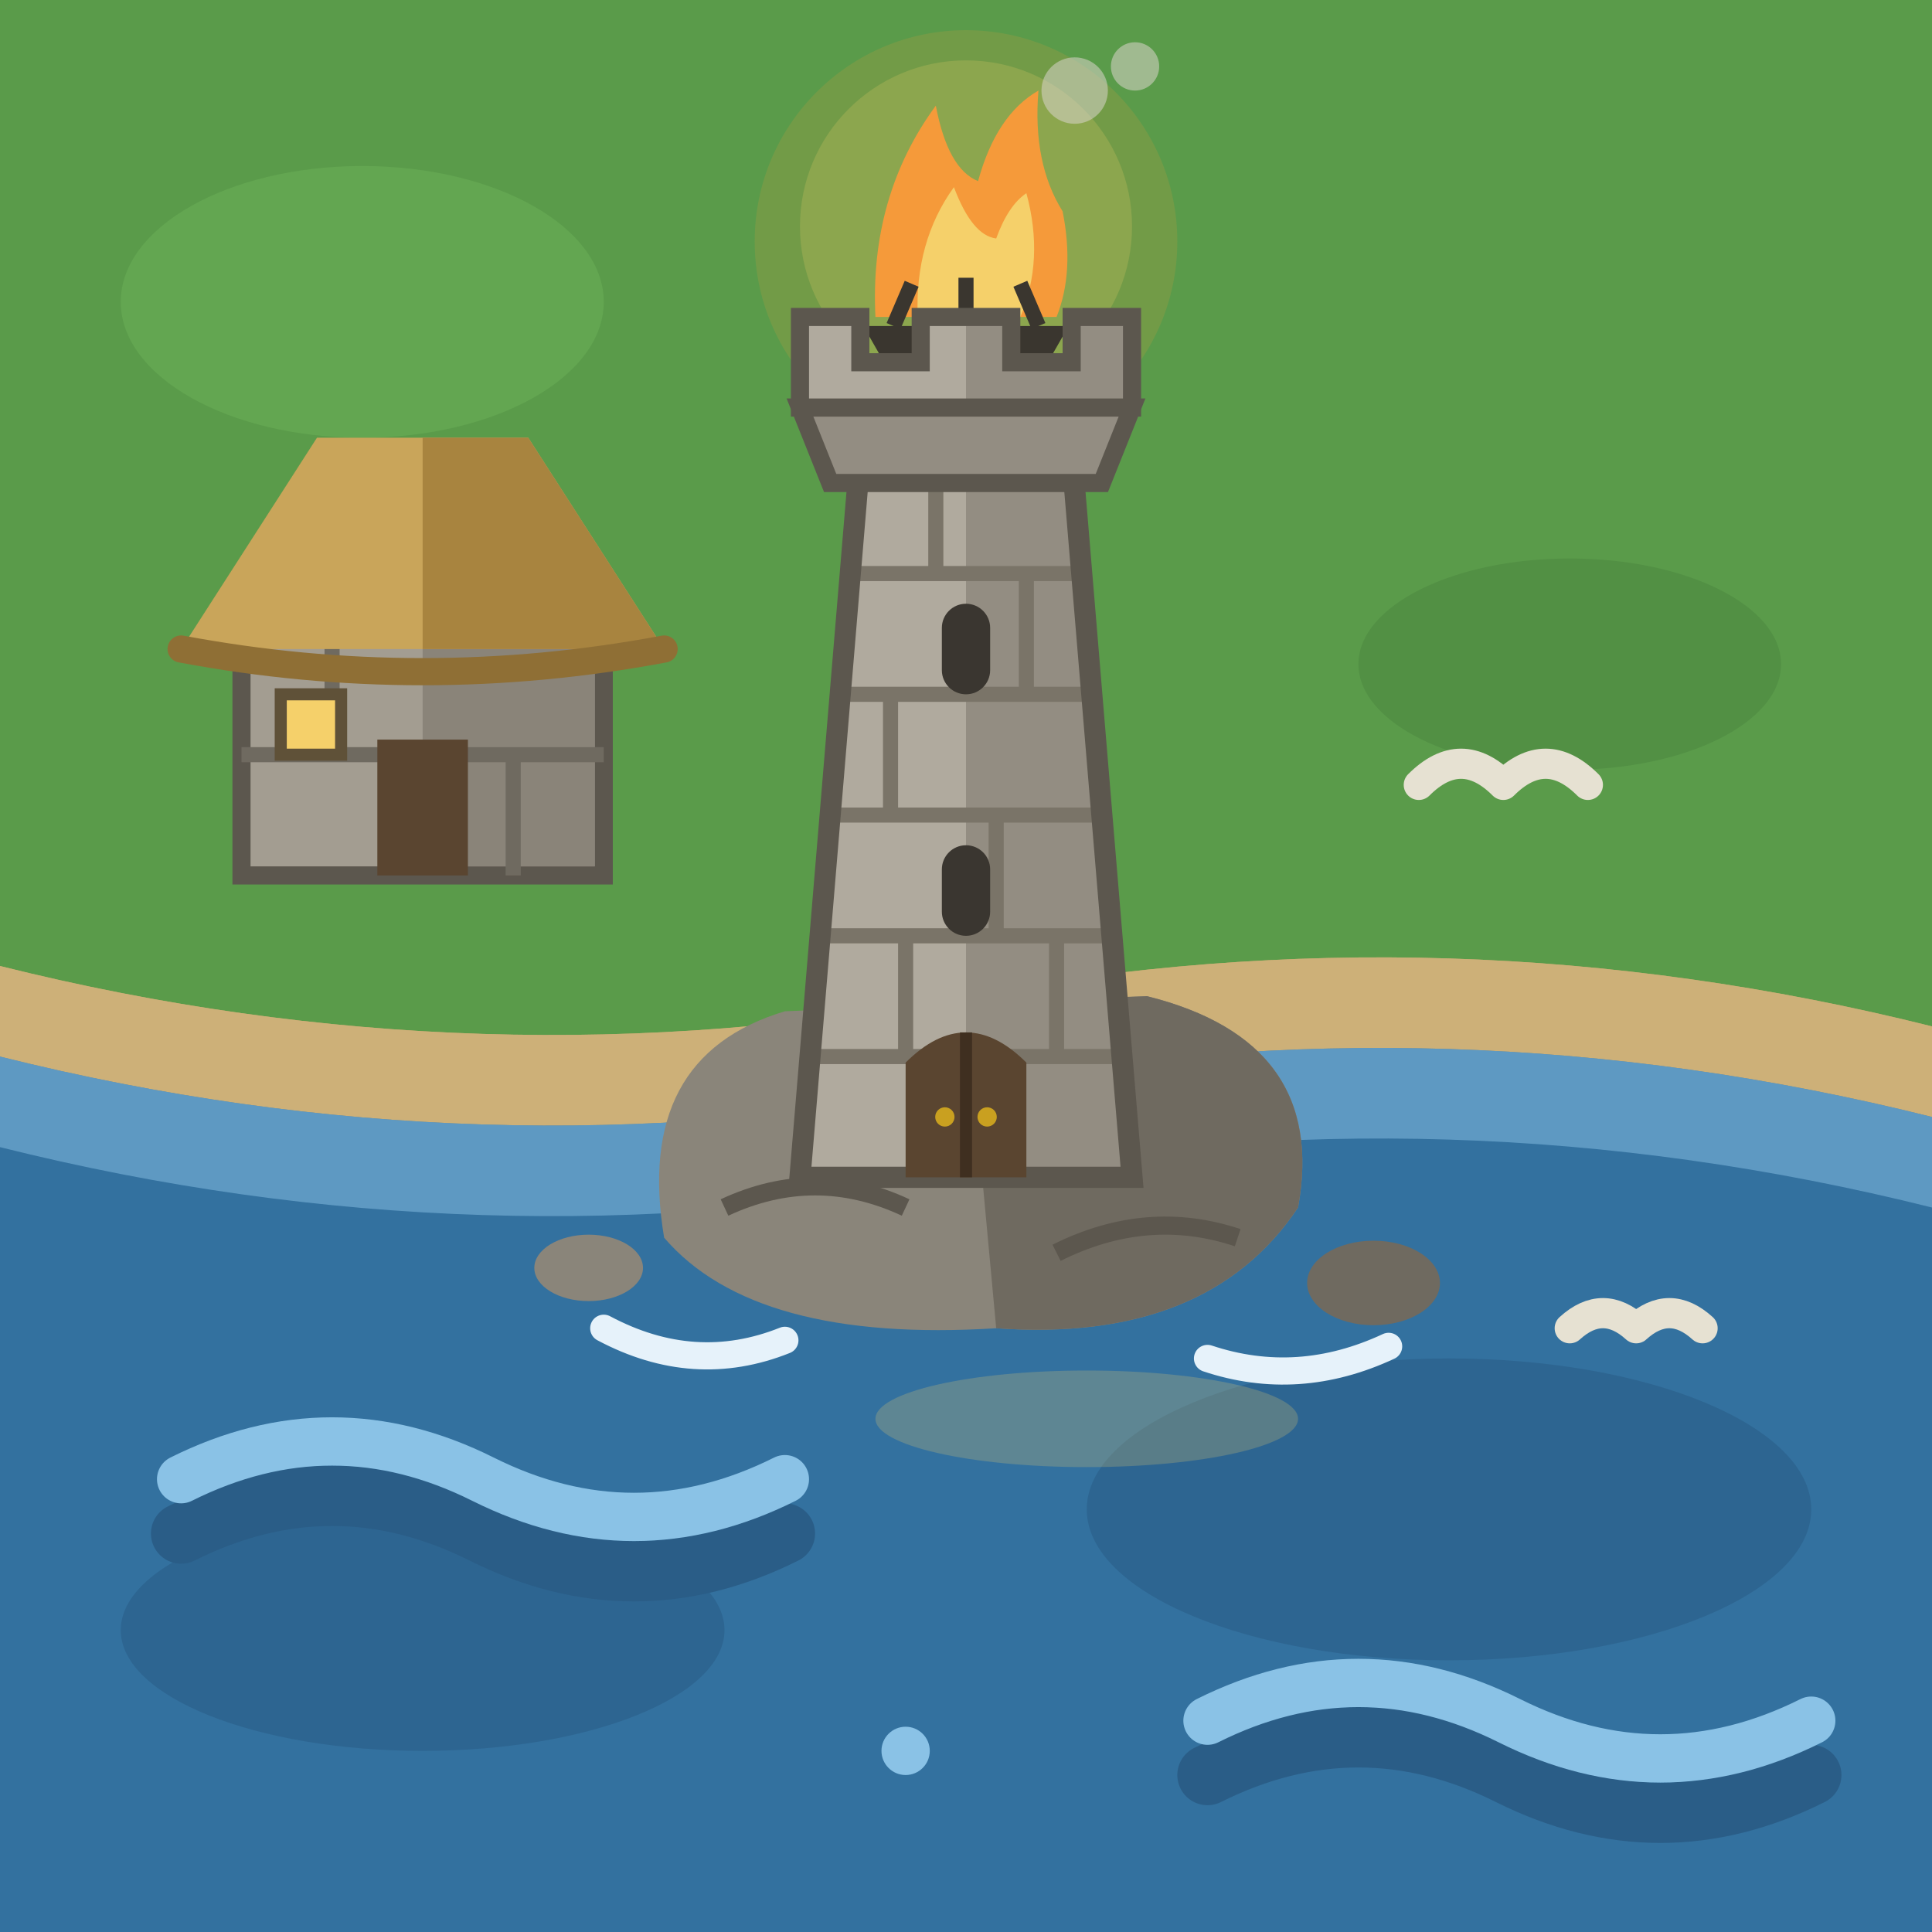
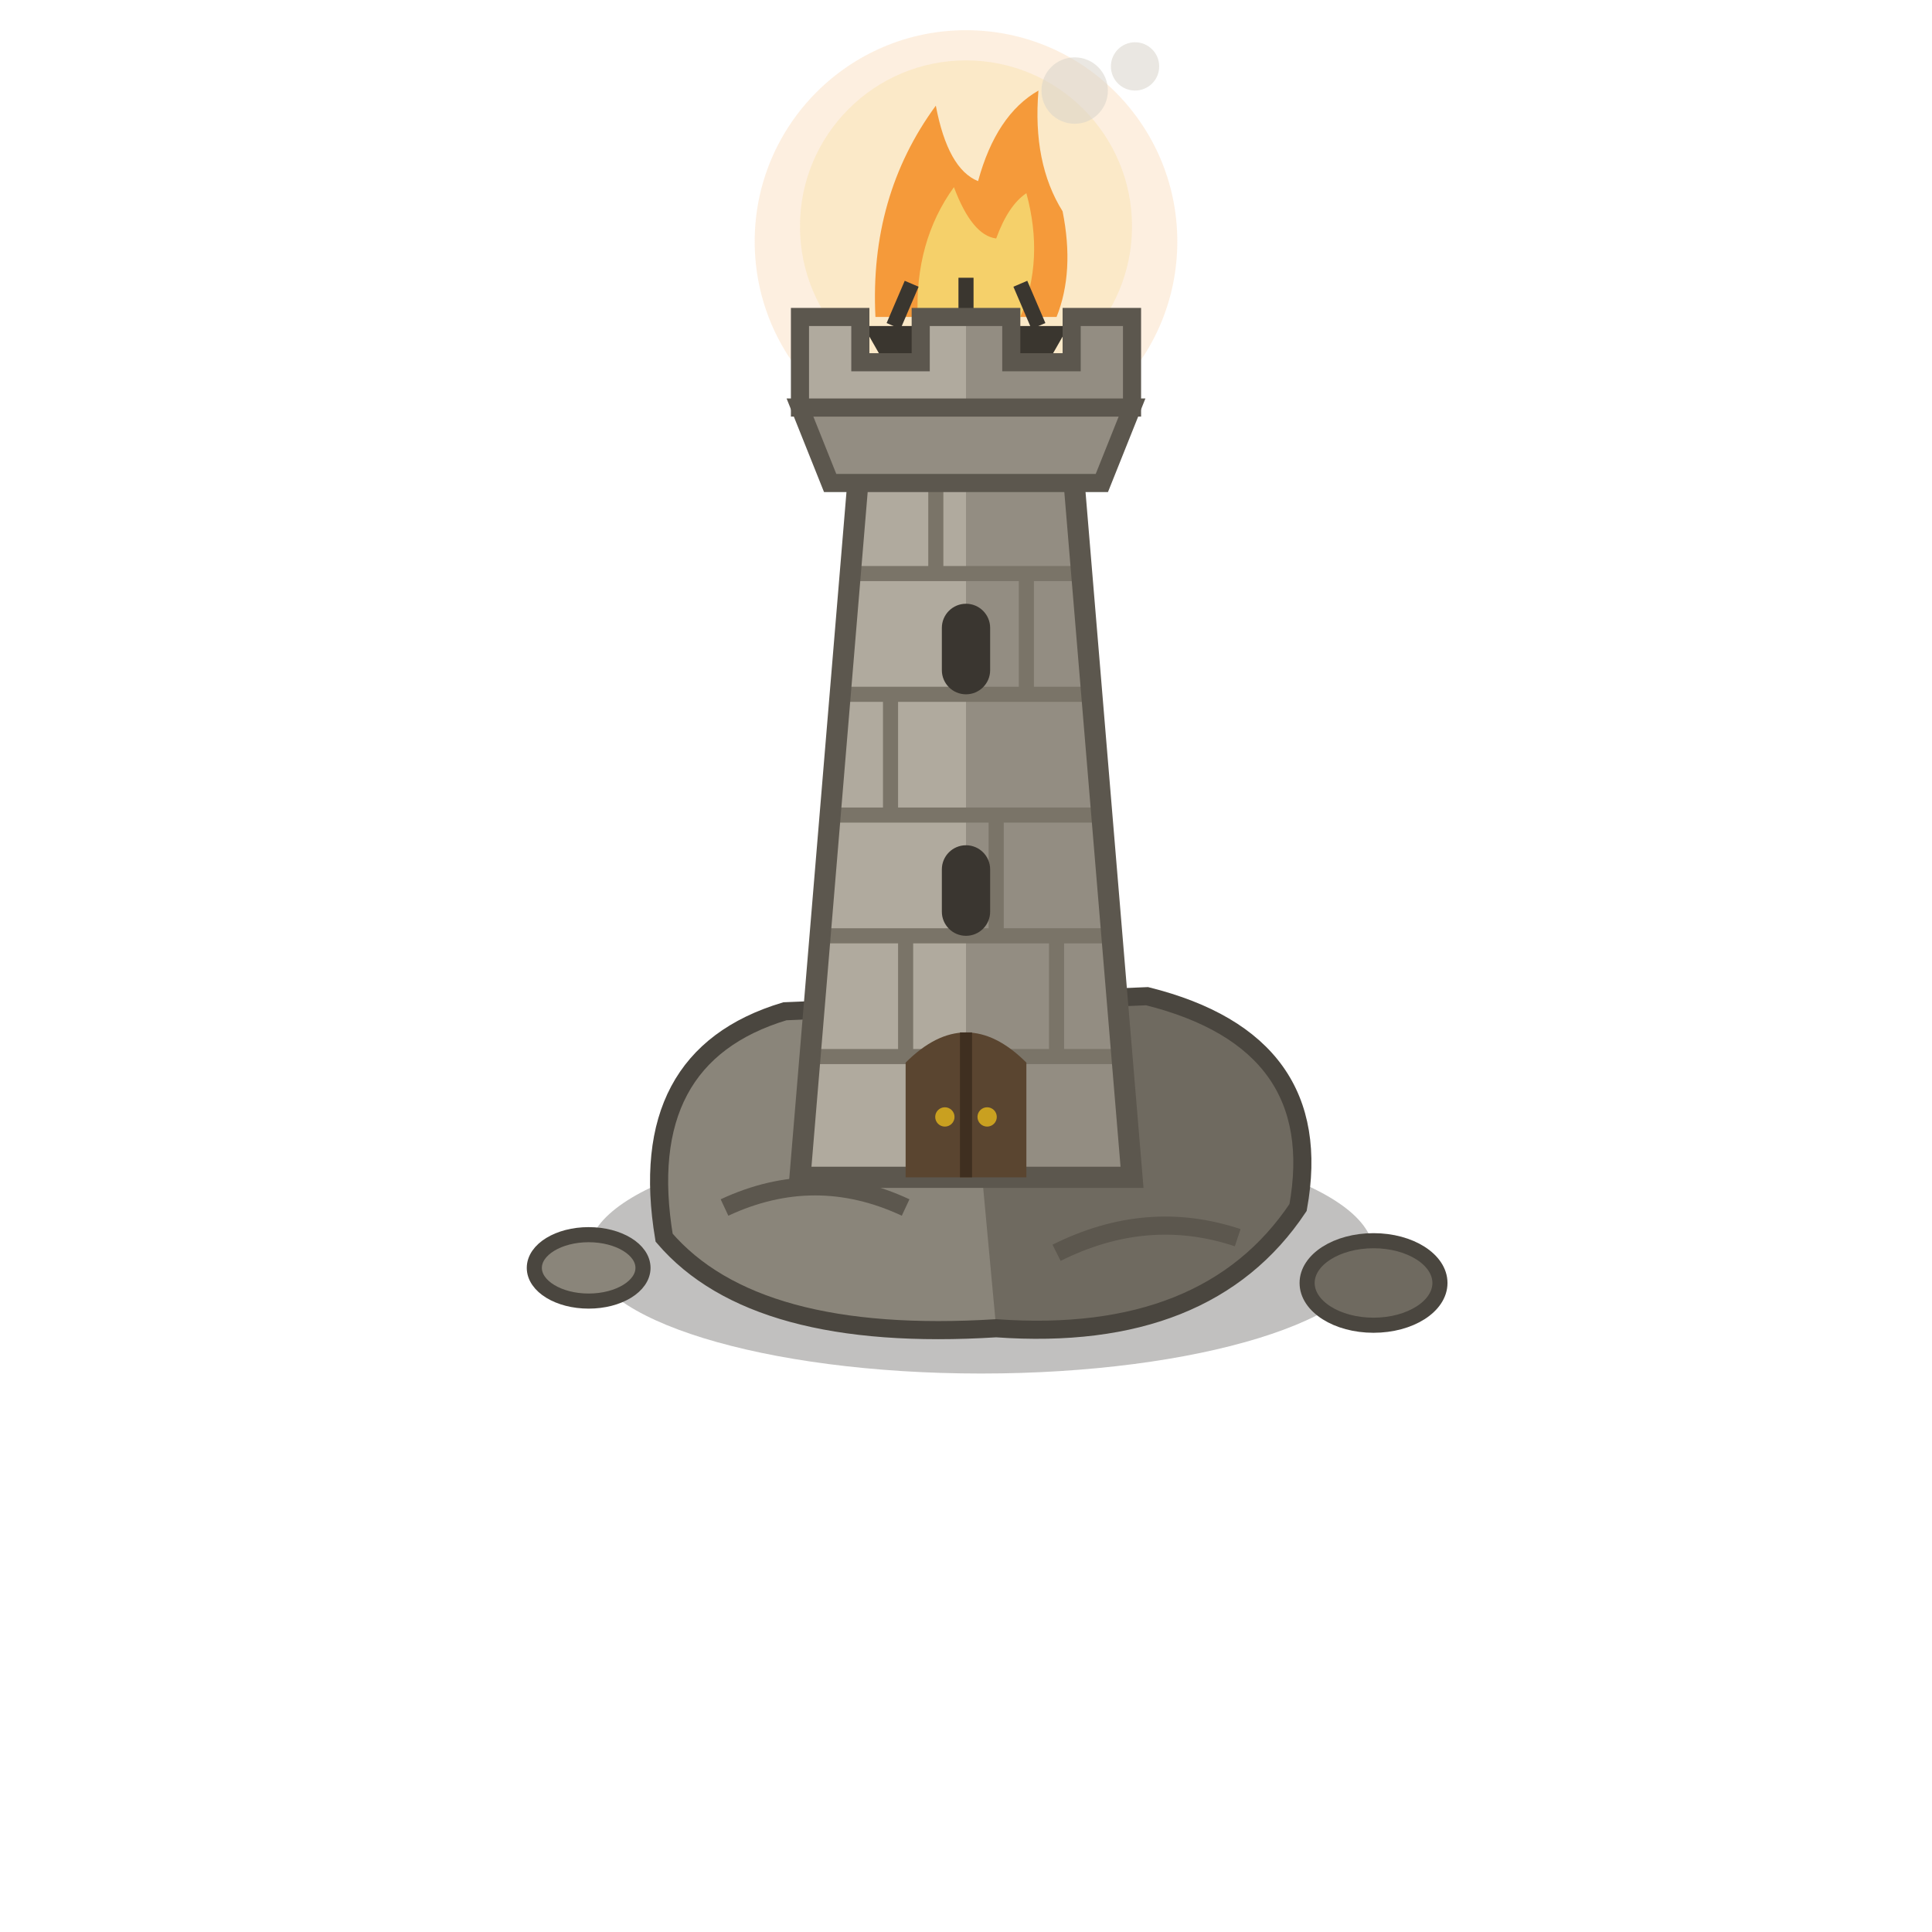
<svg xmlns="http://www.w3.org/2000/svg" viewBox="0 0 64 64">
-   <rect width="64" height="64" fill="#5a9b4a" />
-   <ellipse cx="12" cy="10" rx="8" ry="4.5" fill="#63a651" />
-   <ellipse cx="52" cy="22" rx="7" ry="3.5" fill="#529044" />
-   <path d="M0 32 Q16 36 32 33 Q48 30 64 34 L64 40 L0 40 Z" fill="#c2a36c" />
-   <path d="M0 32 Q16 36 32 33 Q48 30 64 34 L64 37 Q48 33 32 36 Q16 39 0 35 Z" fill="#cdb078" />
-   <path d="M0 35 Q16 39 32 36 Q48 33 64 37 L64 64 L0 64 Z" fill="#33719f" />
-   <path d="M0 35 Q16 39 32 36 Q48 33 64 37 L64 40 Q48 36 32 39 Q16 42 0 38 Z" fill="#8ac2e6" opacity="0.5" />
-   <ellipse cx="14" cy="54" rx="10" ry="4" fill="#2d6591" />
-   <ellipse cx="48" cy="50" rx="12" ry="5" fill="#2d6591" />
-   <g fill="none" stroke-linecap="round">
-     <path d="M6 49 Q11 46.5 16 49 T26 49" stroke="#2a5d87" stroke-width="2" transform="translate(0 1.8)" />
-     <path d="M6 49 Q11 46.5 16 49 T26 49" stroke="#8ac2e6" stroke-width="1.6" />
-     <path d="M40 57 Q45 54.5 50 57 T60 57" stroke="#2a5d87" stroke-width="2" transform="translate(0 1.8)" />
-     <path d="M40 57 Q45 54.5 50 57 T60 57" stroke="#8ac2e6" stroke-width="1.6" />
-   </g>
-   <circle cx="30" cy="58" r="0.8" fill="#8ac2e6" />
-   <ellipse cx="36" cy="47" rx="7" ry="1.6" fill="#f5d06a" opacity="0.22" />
-   <g>
-     <rect x="8" y="21" width="12" height="8" fill="#a39d91" stroke="#5c574e" stroke-width="0.6" />
-     <rect x="14" y="21.3" width="5.7" height="7.4" fill="#8a8479" />
-     <path d="M8 25 H20 M11 21 V25 M17 25 V29" stroke="#6f6a60" stroke-width="0.5" />
-     <polygon points="6,21.5 10.5,14.5 17.5,14.5 22,21.5" fill="#c9a55a" />
-     <polygon points="14,14.5 17.5,14.5 22,21.5 14,21.5" fill="#a8843f" />
-     <path d="M6 21.5 Q14 23 22 21.5" stroke="#8f6f35" stroke-width="0.9" fill="none" stroke-linecap="round" />
-     <rect x="12.5" y="24.5" width="3" height="4.5" fill="#5a4530" />
-     <rect x="9.3" y="23" width="2" height="2" fill="#f5d06a" stroke="#5f5138" stroke-width="0.4" />
-   </g>
+   <ellipse cx="32.5" cy="41.5" rx="13" ry="4" fill="#1f1c18" opacity="0.28" />
  <g>
    <path d="M22 41 Q21 35 26 33.5 L38 33 Q44 34.5 43 40 Q40 44.5 33 44 Q25 44.5 22 41 Z" fill="#8a857a" />
    <path d="M32 33.2 L38 33 Q44 34.5 43 40 Q40 44.5 33 44 Z" fill="#6f6a60" />
    <path d="M24 40 Q27 38.6 30 40 M35 41.5 Q38 40 41 41" stroke="#5c574e" stroke-width="0.6" fill="none" />
-     <ellipse cx="45.5" cy="42.5" rx="2.2" ry="1.4" fill="#6f6a60" />
-     <ellipse cx="19.5" cy="42" rx="1.8" ry="1.1" fill="#8a857a" />
-     <path d="M20 44 Q23 45.6 26 44.4 M40 45 Q43 46 46 44.6" stroke="#e6f2fa" stroke-width="0.9" fill="none" stroke-linecap="round" />
+     <path d="M22 41 Q21 35 26 33.5 L38 33 Q44 34.5 43 40 Q40 44.5 33 44 Q25 44.5 22 41 Z" fill="none" stroke="#4a463f" stroke-width="0.6" />
+     <ellipse cx="45.5" cy="42.5" rx="2.2" ry="1.4" fill="#6f6a60" stroke="#4a463f" stroke-width="0.5" />
+     <ellipse cx="19.5" cy="42" rx="1.8" ry="1.1" fill="#8a857a" stroke="#4a463f" stroke-width="0.5" />
  </g>
  <g>
    <path d="M26.5 39 L28.5 15 L35.5 15 L37.5 39 Z" fill="#b0aa9e" />
    <path d="M32 15 L35.5 15 L37.5 39 L32 39 Z" fill="#938d82" />
    <g stroke="#7a7468" stroke-width="0.5" fill="none">
      <path d="M28.2 19 H35.8 M27.9 23 H36.1 M27.5 27 H36.5 M27.2 31 H36.8 M26.8 35 H37.2" />
      <path d="M31 15 V19 M34 19 V23 M29.5 23 V27 M33 27 V31 M30 31 V35 M35 31 V35 M32.5 35 V39" />
    </g>
    <path d="M26.5 39 L28.5 15 L35.5 15 L37.5 39 Z" fill="none" stroke="#5c574e" stroke-width="0.7" />
    <rect x="31.2" y="20" width="1.6" height="3" rx="0.8" fill="#3a3630" />
    <rect x="31.2" y="28" width="1.6" height="3" rx="0.8" fill="#3a3630" />
    <path d="M30 39 V35.2 Q32 33.2 34 35.2 V39 Z" fill="#5a4530" />
    <path d="M32 34.2 V39" stroke="#3f2f20" stroke-width="0.4" />
    <g fill="#c9a020">
      <circle cx="31.3" cy="37" r="0.32" />
      <circle cx="32.7" cy="37" r="0.32" />
    </g>
  </g>
  <circle cx="32" cy="8" r="7" fill="#f59a3a" opacity="0.16" />
  <circle cx="32" cy="7.5" r="5.5" fill="#f5d06a" opacity="0.2" />
  <g fill="#d8d4ca" opacity="0.55">
    <circle cx="35.6" cy="3" r="1.1" />
    <circle cx="37.6" cy="2.2" r="0.8" />
  </g>
  <path d="M29 10.5 Q28.8 6.5 31 3.5 Q31.4 5.6 32.4 6 Q33 3.8 34.4 3 Q34.2 5.4 35.2 7 Q35.6 9 35 10.5 Z" fill="#f59a3a" />
  <path d="M30.4 10.5 Q30.3 8 31.6 6.2 Q32.2 7.8 33 7.9 Q33.4 6.8 34 6.4 Q34.6 8.6 33.8 10.5 Z" fill="#f5d06a" />
  <path d="M28.6 10.8 L35.4 10.8 L34.6 12.2 L29.4 12.2 Z" fill="#3a362f" />
  <path d="M29.6 10.8 L30.2 9.4 M32 10.8 V9.2 M34.4 10.8 L33.8 9.4" stroke="#3a362f" stroke-width="0.5" />
  <path d="M27.5 16 L26.5 13.5 H37.5 L36.5 16 Z" fill="#938d82" stroke="#5c574e" stroke-width="0.6" />
  <path d="M26.5 13.5 V10.5 H28.5 V12 H30.5 V10.5 H33.5 V12 H35.5 V10.5 H37.5 V13.5 Z" fill="#b0aa9e" />
  <path d="M32 10.5 H33.5 V12 H35.5 V10.5 H37.5 V13.5 H32 Z" fill="#938d82" />
  <path d="M26.5 13.5 V10.5 H28.5 V12 H30.5 V10.5 H33.5 V12 H35.5 V10.5 H37.5 V13.5 Z" fill="none" stroke="#5c574e" stroke-width="0.6" />
-   <g stroke="#e6e1d2" stroke-width="1" fill="none" stroke-linecap="round">
-     <path d="M47 26 Q48.4 24.6 49.8 26 M49.8 26 Q51.2 24.6 52.6 26" />
-     <path d="M52 44 Q53.1 43 54.2 44 M54.2 44 Q55.3 43 56.4 44" />
-   </g>
</svg>
